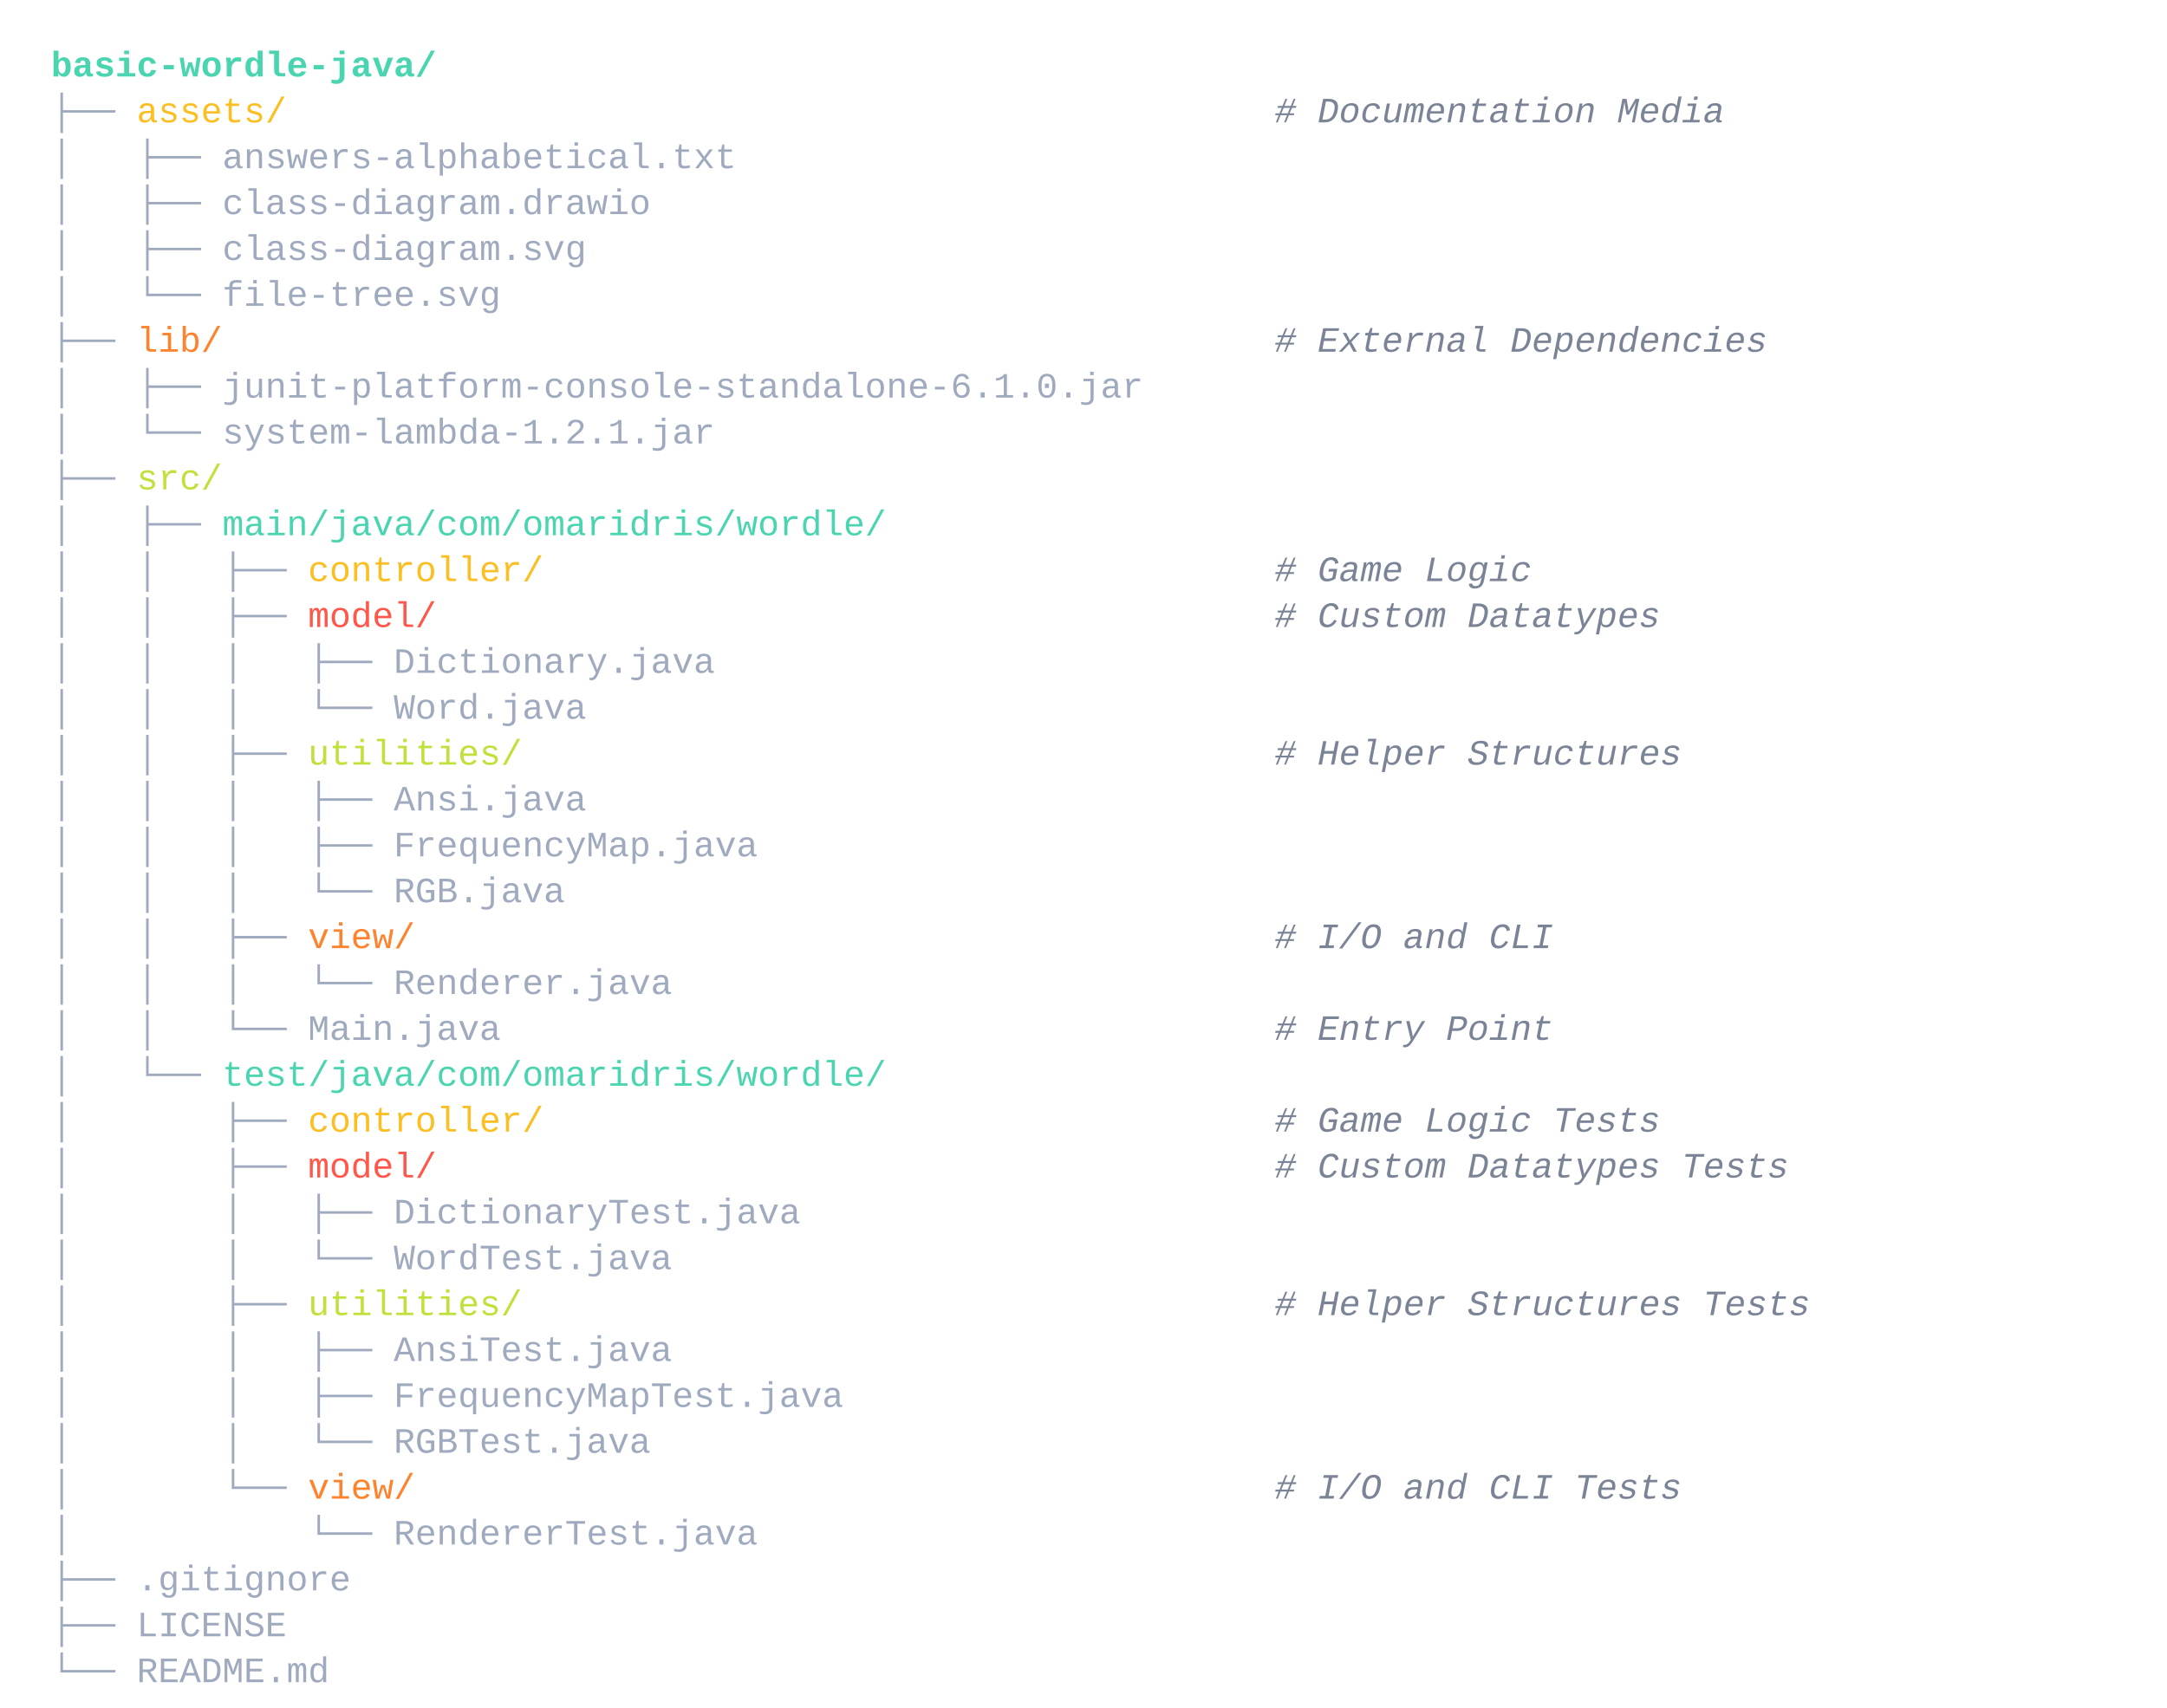
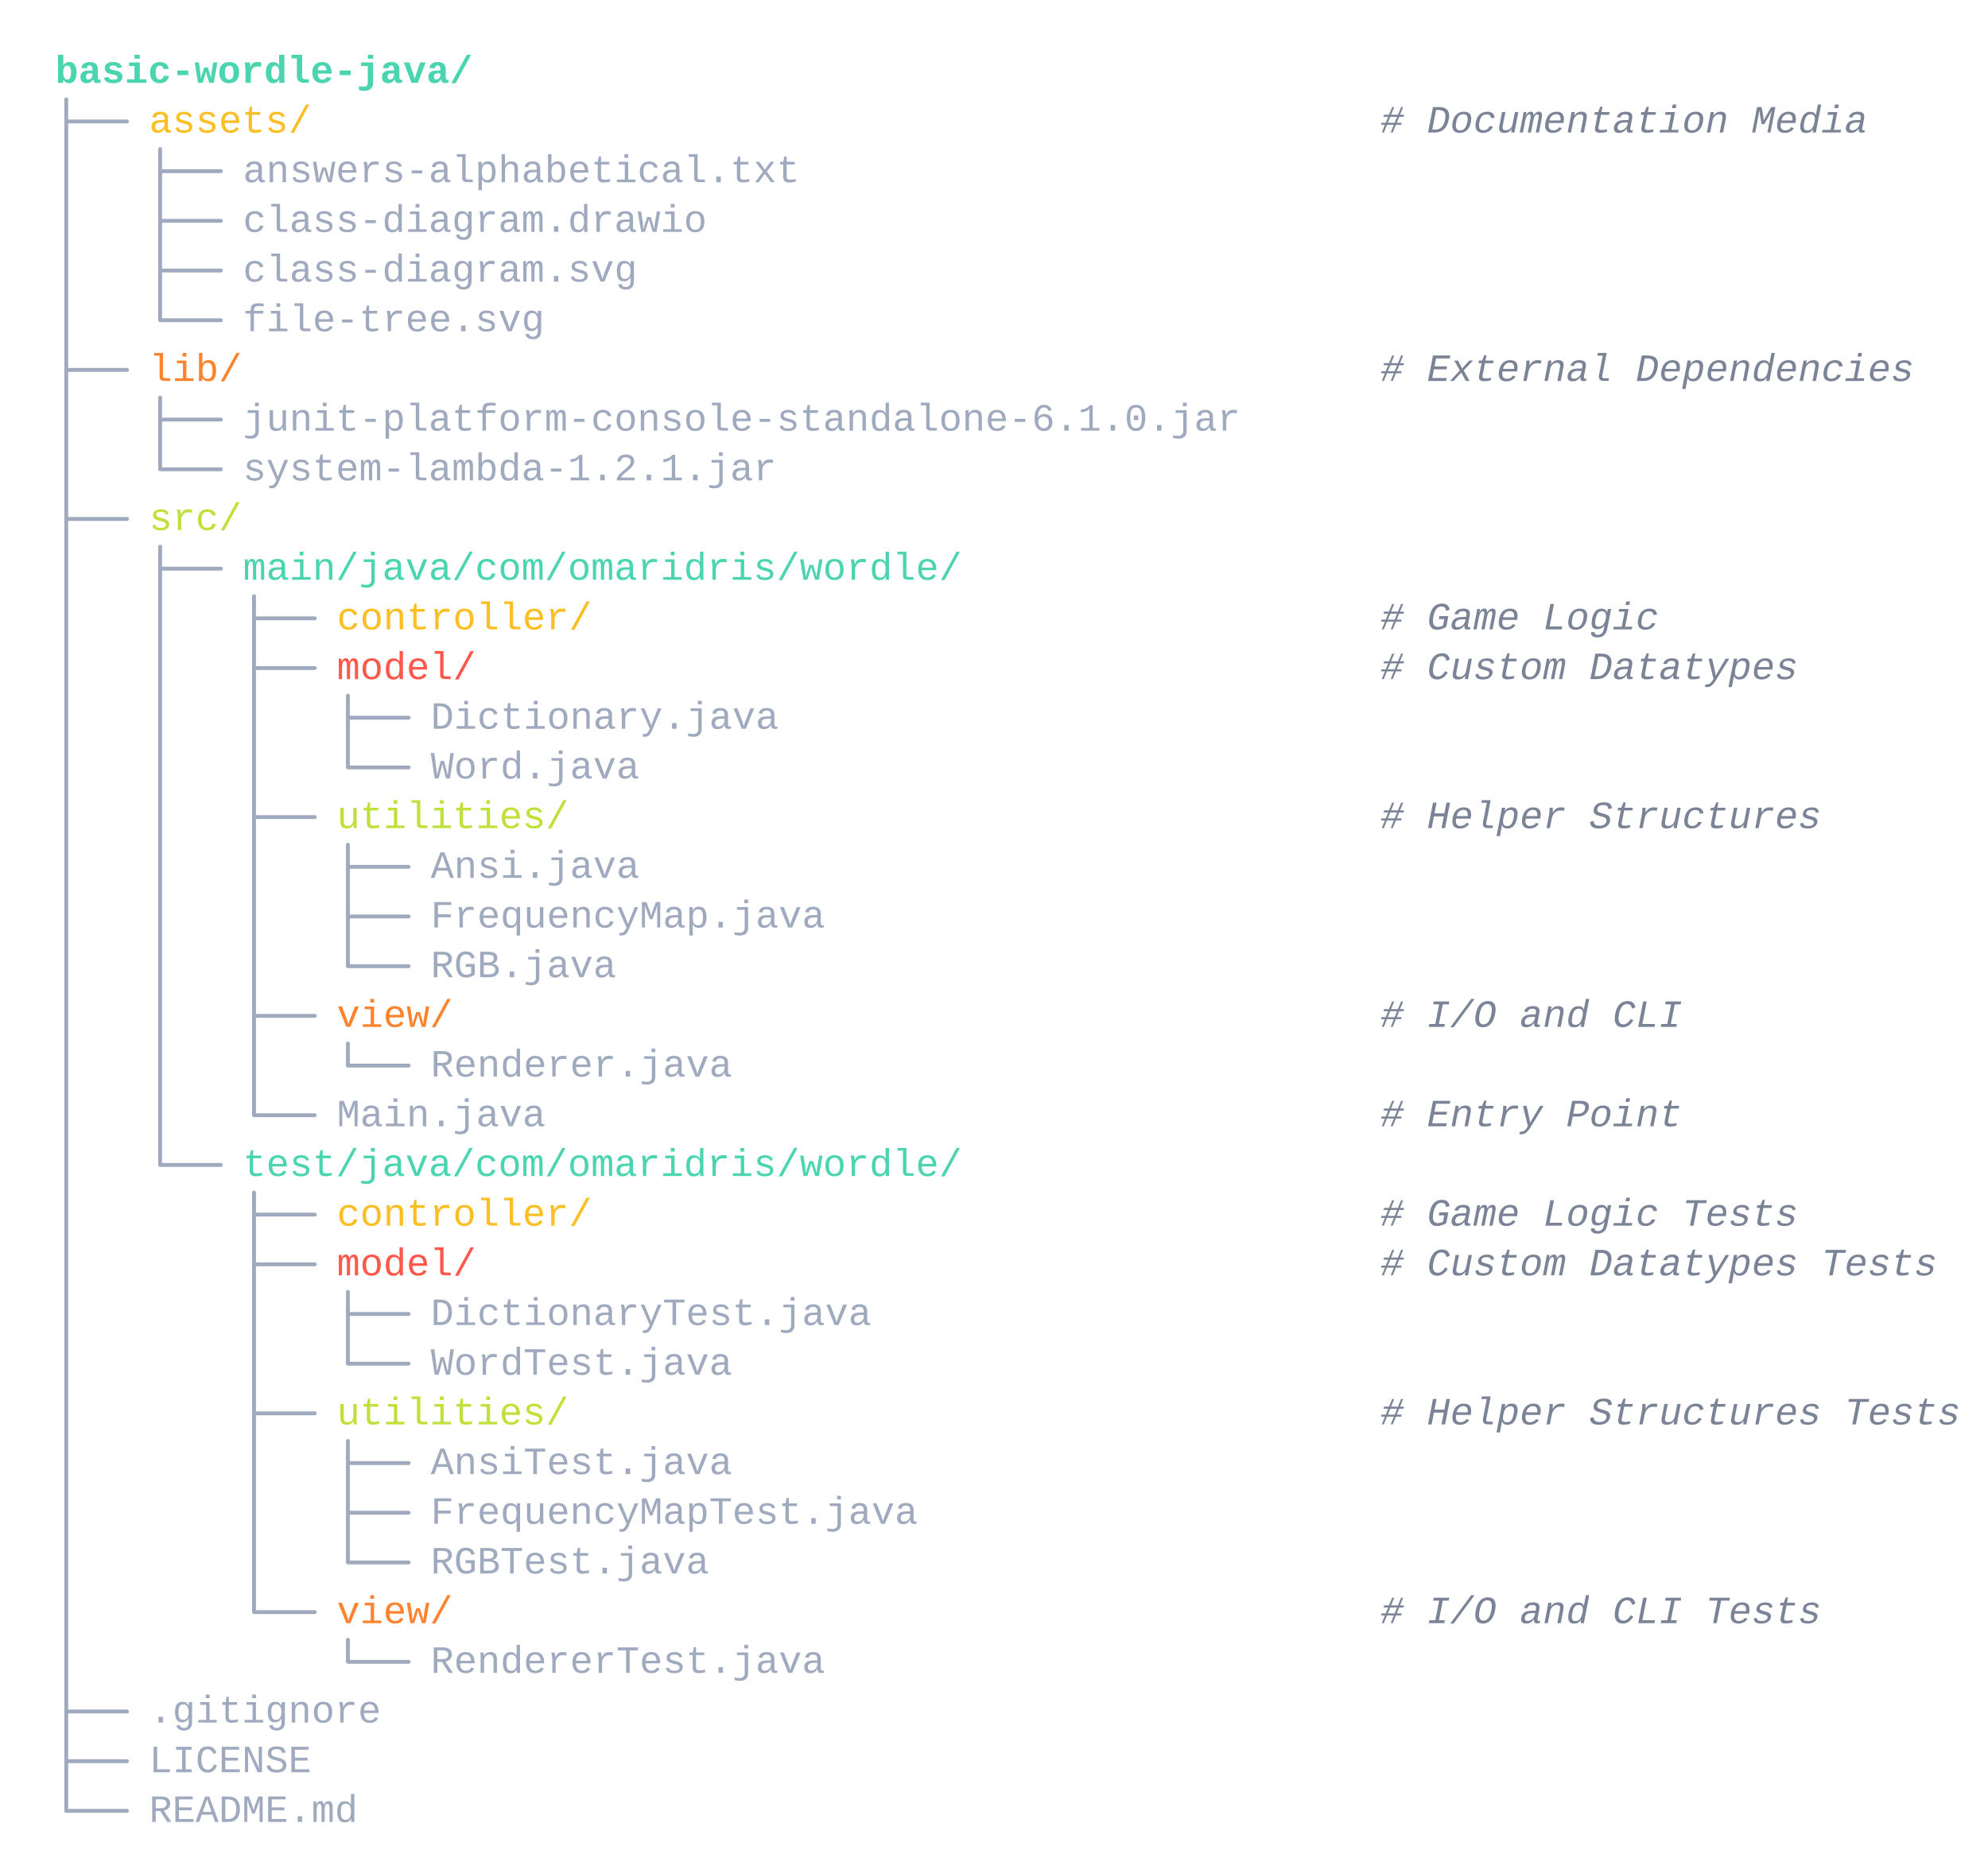
- <svg xmlns="http://www.w3.org/2000/svg" viewBox="0 0 850 670" width="850" height="670">
+ <svg xmlns="http://www.w3.org/2000/svg" viewBox="0 0 720 670" width="720" height="670">
  <style>
- 
+     
        /* Global Text Settings */
        .tree { font-family: Menlo, Monaco, 'Courier New', monospace; font-size: 14px; fill: #A0AABF; }
        
        /* Structural Elements */
        .comment { fill: #7B8496; font-style: italic; }
        
        /* Added Files */
        .new { fill: rgb(45, 205, 115); font-weight: bold; }
        
        /* Color Palette */
        .cyan {fill: #4AD5B0; }
        .yellow { fill: #FBBF24; }
        .green { fill: #C0E13B; }
        .red { fill: #FF574A; }
        .orange { fill: #FF822D; }
        .repo { font-weight: bold; }

    </style>
  <rect width="100%" height="100%" fill="transparent" />
-   <text x="20" y="30" class="tree" xml:space="preserve">
+   <g stroke="#A0AABF" stroke-width="1.4" fill="none" stroke-linecap="round">
+     <path d="M 24 36 V 656 M 24 44 H 46 M 24 134 H 46 M 24 188 H 46 M 24 620 H 46 M 24 638 H 46 M 24 656 H 46" />
+     <path d="M 58 54 V 116 M 58 62 H 80 M 58 80 H 80 M 58 98 H 80 M 58 116 H 80" />
+     <path d="M 58 144 V 170 M 58 152 H 80 M 58 170 H 80" />
+     <path d="M 58 198 V 422 M 58 206 H 80 M 58 422 H 80" />
+     <path d="M 92 216 V 404 M 92 224 H 114 M 92 242 H 114 M 92 296 H 114 M 92 368 H 114 M 92 404 H 114" />
+     <path d="M 92 432 V 584 M 92 440 H 114 M 92 458 H 114 M 92 512 H 114 M 92 584 H 114" />
+     <path d="M 126 252 V 278 M 126 260 H 148 M 126 278 H 148" />
+     <path d="M 126 306 V 350 M 126 314 H 148 M 126 332 H 148 M 126 350 H 148" />
+     <path d="M 126 378 V 386 M 126 386 H 148" />
+     <path d="M 126 468 V 494 M 126 476 H 148 M 126 494 H 148" />
+     <path d="M 126 522 V 566 M 126 530 H 148 M 126 548 H 148 M 126 566 H 148" />
+     <path d="M 126 594 V 602 M 126 602 H 148" />
+   </g>
+   <text x="20" y="30" class="tree">
    <tspan x="20" dy="0" class="cyan repo">basic-wordle-java/</tspan>
-     <tspan x="20" dy="18">├── <tspan class="yellow">assets/</tspan>
+     <tspan x="54" dy="18">
+       <tspan class="yellow">assets/</tspan>
      <tspan class="comment" x="500"># Documentation Media</tspan>
    </tspan>
-     <tspan x="20" dy="18">│   ├── answers-alphabetical.txt</tspan>
-     <tspan x="20" dy="18">│   ├── class-diagram.drawio</tspan>
-     <tspan x="20" dy="18">│   ├── class-diagram.svg</tspan>
-     <tspan x="20" dy="18">│   └── file-tree.svg</tspan>
-     <tspan x="20" dy="18">├── <tspan class="orange">lib/</tspan>
+     <tspan x="88" dy="18">answers-alphabetical.txt</tspan>
+     <tspan x="88" dy="18">class-diagram.drawio</tspan>
+     <tspan x="88" dy="18">class-diagram.svg</tspan>
+     <tspan x="88" dy="18">file-tree.svg</tspan>
+     <tspan x="54" dy="18">
+       <tspan class="orange">lib/</tspan>
      <tspan class="comment" x="500"># External Dependencies</tspan>
    </tspan>
-     <tspan x="20" dy="18">│   ├── junit-platform-console-standalone-6.1.0.jar</tspan>
-     <tspan x="20" dy="18">│   └── system-lambda-1.2.1.jar</tspan>
-     <tspan x="20" dy="18">├── <tspan class="green">src/</tspan>
+     <tspan x="88" dy="18">junit-platform-console-standalone-6.1.0.jar</tspan>
+     <tspan x="88" dy="18">system-lambda-1.2.1.jar</tspan>
+     <tspan x="54" dy="18">
+       <tspan class="green">src/</tspan>
    </tspan>
-     <tspan x="20" dy="18">│   ├── <tspan class="cyan">main/java/com/omaridris/wordle/</tspan>
+     <tspan x="88" dy="18">
+       <tspan class="cyan">main/java/com/omaridris/wordle/</tspan>
    </tspan>
-     <tspan x="20" dy="18">│   │   ├── <tspan class="yellow">controller/</tspan>
+     <tspan x="122" dy="18">
+       <tspan class="yellow">controller/</tspan>
      <tspan class="comment" x="500"># Game Logic</tspan>
    </tspan>
-     <tspan x="20" dy="18">│   │   ├── <tspan class="red">model/</tspan>
+     <tspan x="122" dy="18">
+       <tspan class="red">model/</tspan>
      <tspan class="comment" x="500"># Custom Datatypes</tspan>
    </tspan>
-     <tspan x="20" dy="18">│   │   │   ├── Dictionary.java</tspan>
-     <tspan x="20" dy="18">│   │   │   └── Word.java</tspan>
-     <tspan x="20" dy="18">│   │   ├── <tspan class="green">utilities/</tspan>
+     <tspan x="156" dy="18">Dictionary.java</tspan>
+     <tspan x="156" dy="18">Word.java</tspan>
+     <tspan x="122" dy="18">
+       <tspan class="green">utilities/</tspan>
      <tspan class="comment" x="500"># Helper Structures</tspan>
    </tspan>
-     <tspan x="20" dy="18">│   │   │   ├── Ansi.java</tspan>
-     <tspan x="20" dy="18">│   │   │   ├── FrequencyMap.java</tspan>
-     <tspan x="20" dy="18">│   │   │   └── RGB.java</tspan>
-     <tspan x="20" dy="18">│   │   ├── <tspan class="orange">view/</tspan>
+     <tspan x="156" dy="18">Ansi.java</tspan>
+     <tspan x="156" dy="18">FrequencyMap.java</tspan>
+     <tspan x="156" dy="18">RGB.java</tspan>
+     <tspan x="122" dy="18">
+       <tspan class="orange">view/</tspan>
      <tspan class="comment" x="500"># I/O and CLI</tspan>
    </tspan>
-     <tspan x="20" dy="18">│   │   │   └── Renderer.java</tspan>
-     <tspan x="20" dy="18">│   │   └── Main.java<tspan class="comment" x="500"># Entry Point</tspan>
+     <tspan x="156" dy="18">Renderer.java</tspan>
+     <tspan x="122" dy="18">Main.java<tspan class="comment" x="500"># Entry Point</tspan>
    </tspan>
-     <tspan x="20" dy="18">│   └── <tspan class="cyan">test/java/com/omaridris/wordle/</tspan>
+     <tspan x="88" dy="18">
+       <tspan class="cyan">test/java/com/omaridris/wordle/</tspan>
    </tspan>
-     <tspan x="20" dy="18">│       ├── <tspan class="yellow">controller/</tspan>
+     <tspan x="122" dy="18">
+       <tspan class="yellow">controller/</tspan>
      <tspan class="comment" x="500"># Game Logic Tests</tspan>
    </tspan>
-     <tspan x="20" dy="18">│       ├── <tspan class="red">model/</tspan>
+     <tspan x="122" dy="18">
+       <tspan class="red">model/</tspan>
      <tspan class="comment" x="500"># Custom Datatypes Tests</tspan>
    </tspan>
-     <tspan x="20" dy="18">│       │   ├── DictionaryTest.java</tspan>
-     <tspan x="20" dy="18">│       │   └── WordTest.java</tspan>
-     <tspan x="20" dy="18">│       ├── <tspan class="green">utilities/</tspan>
+     <tspan x="156" dy="18">DictionaryTest.java</tspan>
+     <tspan x="156" dy="18">WordTest.java</tspan>
+     <tspan x="122" dy="18">
+       <tspan class="green">utilities/</tspan>
      <tspan class="comment" x="500"># Helper Structures Tests</tspan>
    </tspan>
-     <tspan x="20" dy="18">│       │   ├── AnsiTest.java</tspan>
-     <tspan x="20" dy="18">│       │   ├── FrequencyMapTest.java</tspan>
-     <tspan x="20" dy="18">│       │   └── RGBTest.java</tspan>
-     <tspan x="20" dy="18">│       └── <tspan class="orange">view/</tspan>
+     <tspan x="156" dy="18">AnsiTest.java</tspan>
+     <tspan x="156" dy="18">FrequencyMapTest.java</tspan>
+     <tspan x="156" dy="18">RGBTest.java</tspan>
+     <tspan x="122" dy="18">
+       <tspan class="orange">view/</tspan>
      <tspan class="comment" x="500"># I/O and CLI Tests</tspan>
    </tspan>
-     <tspan x="20" dy="18">│           └── RendererTest.java</tspan>
-     <tspan x="20" dy="18">├── .gitignore</tspan>
-     <tspan x="20" dy="18">├── LICENSE</tspan>
-     <tspan x="20" dy="18">└── README.md</tspan>
+     <tspan x="156" dy="18">RendererTest.java</tspan>
+     <tspan x="54" dy="18">.gitignore</tspan>
+     <tspan x="54" dy="18">LICENSE</tspan>
+     <tspan x="54" dy="18">README.md</tspan>
  </text>
</svg>
